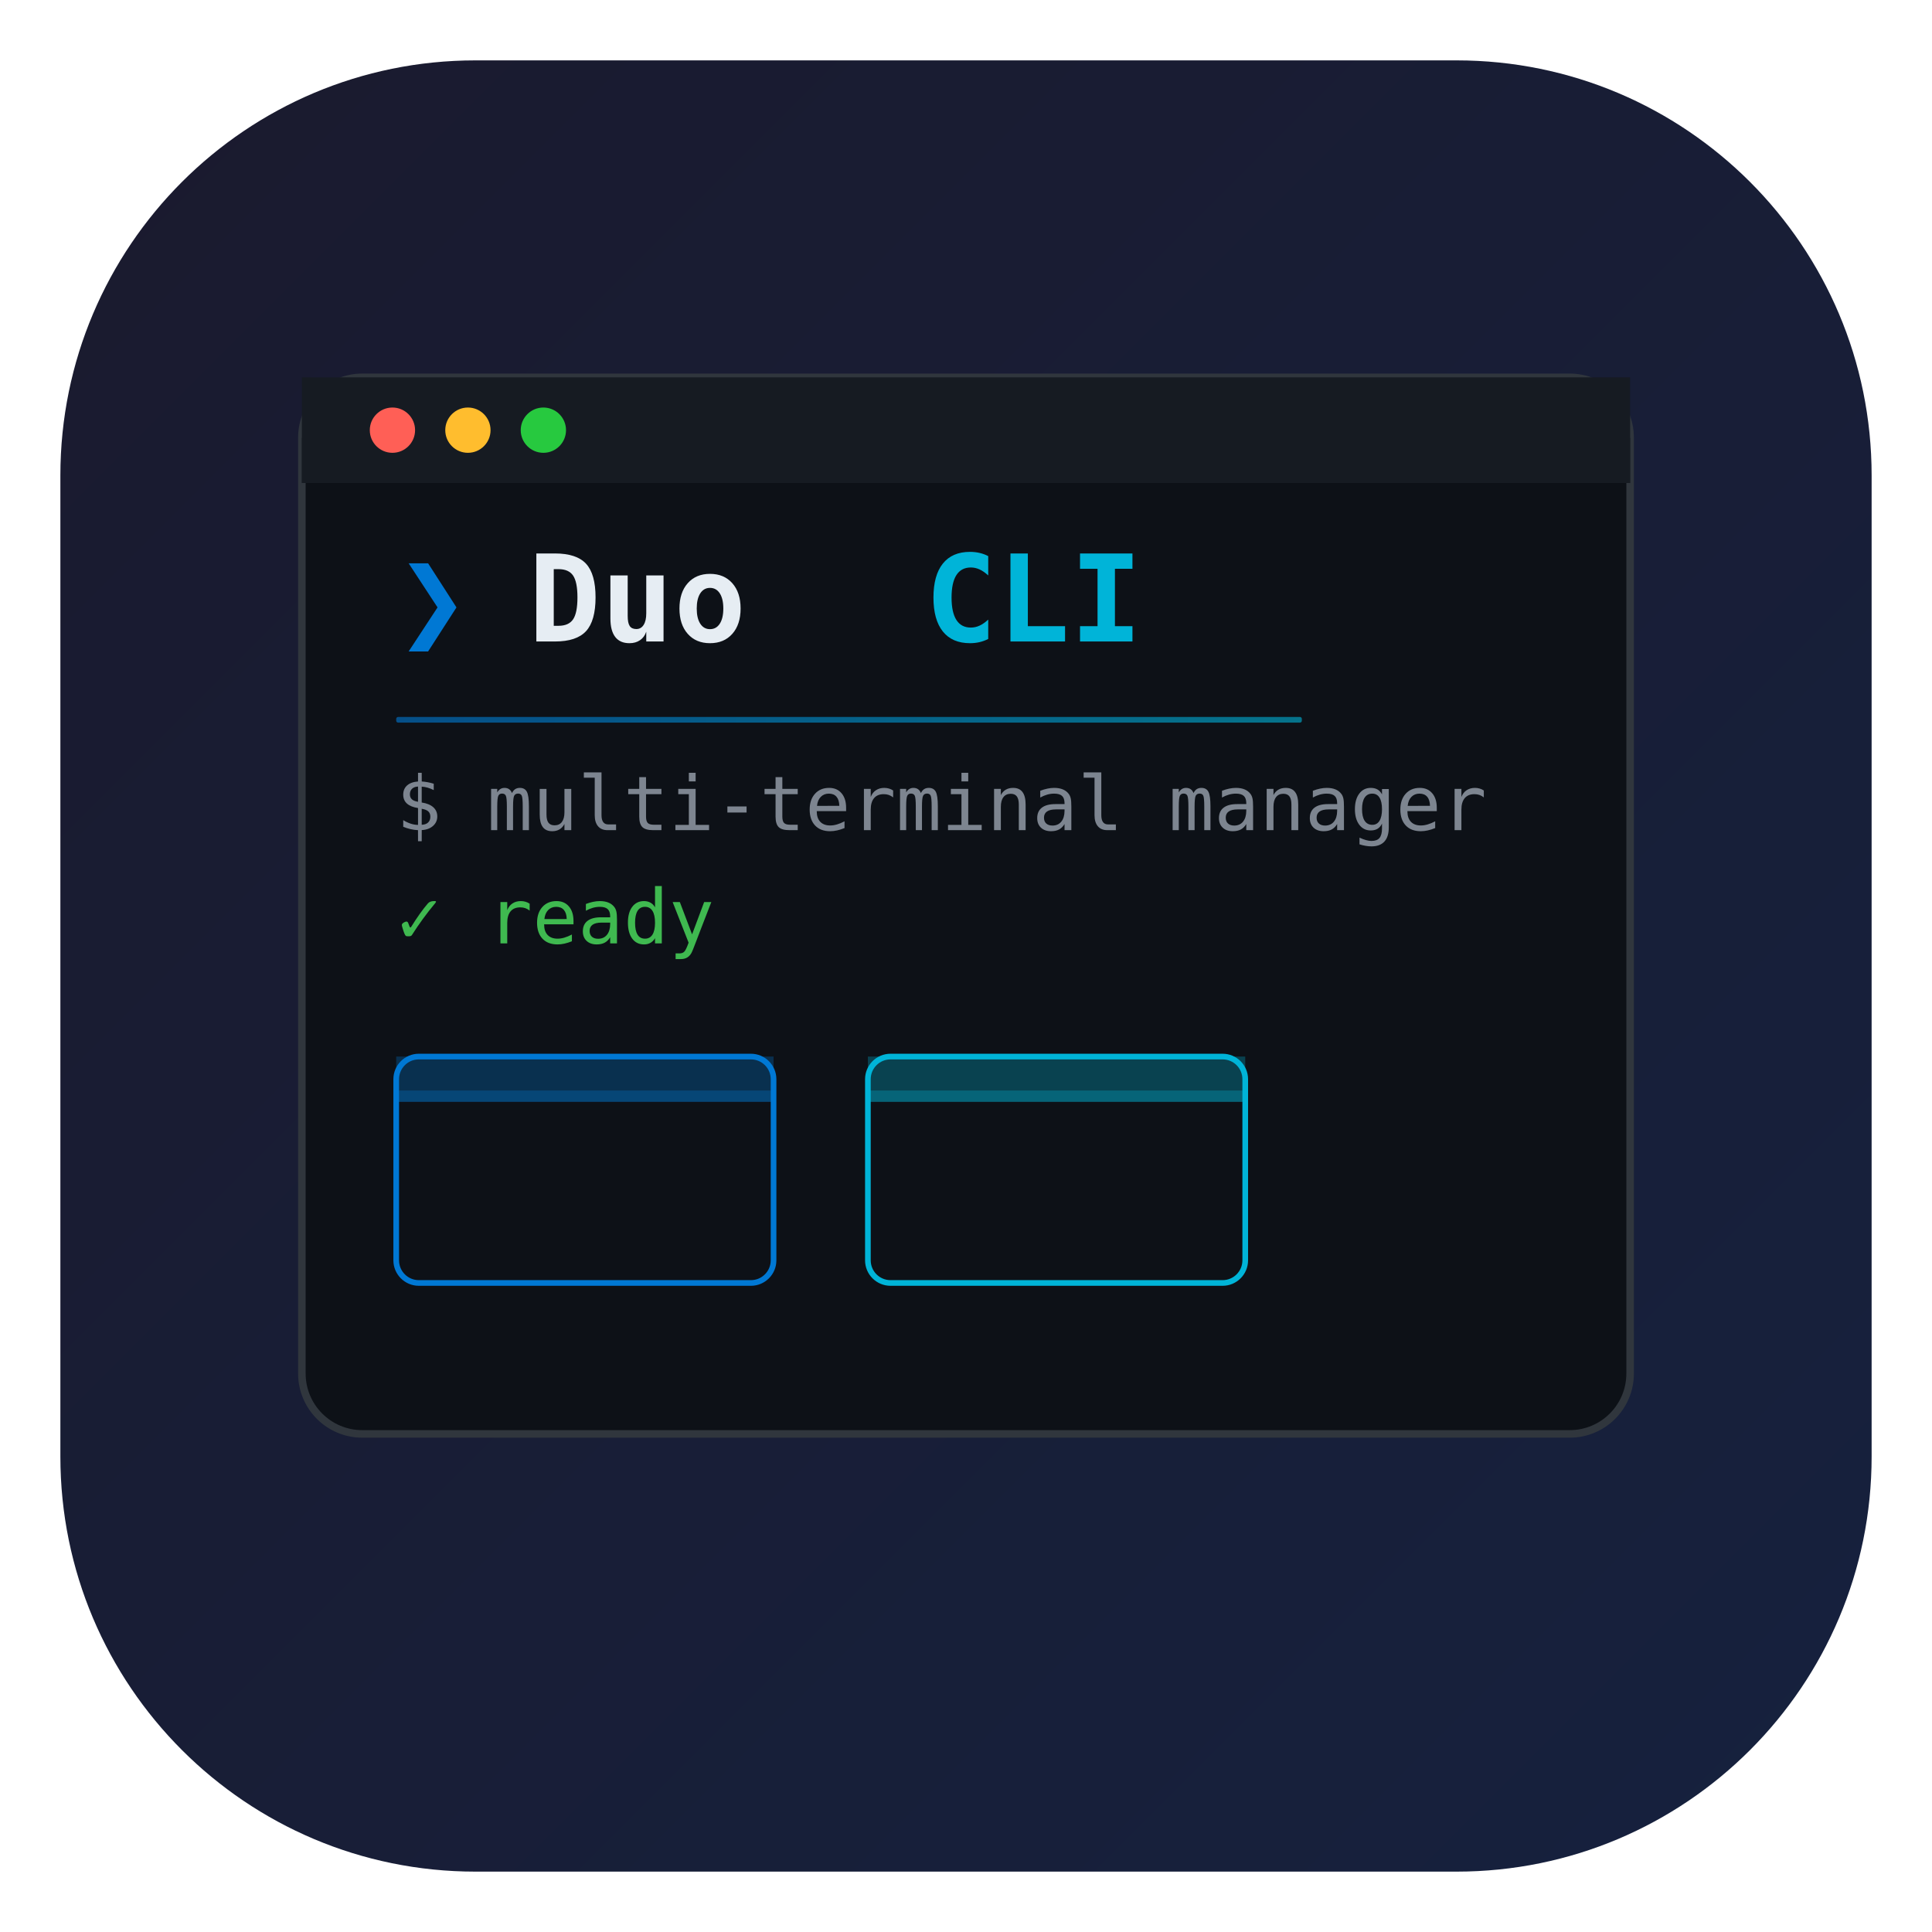
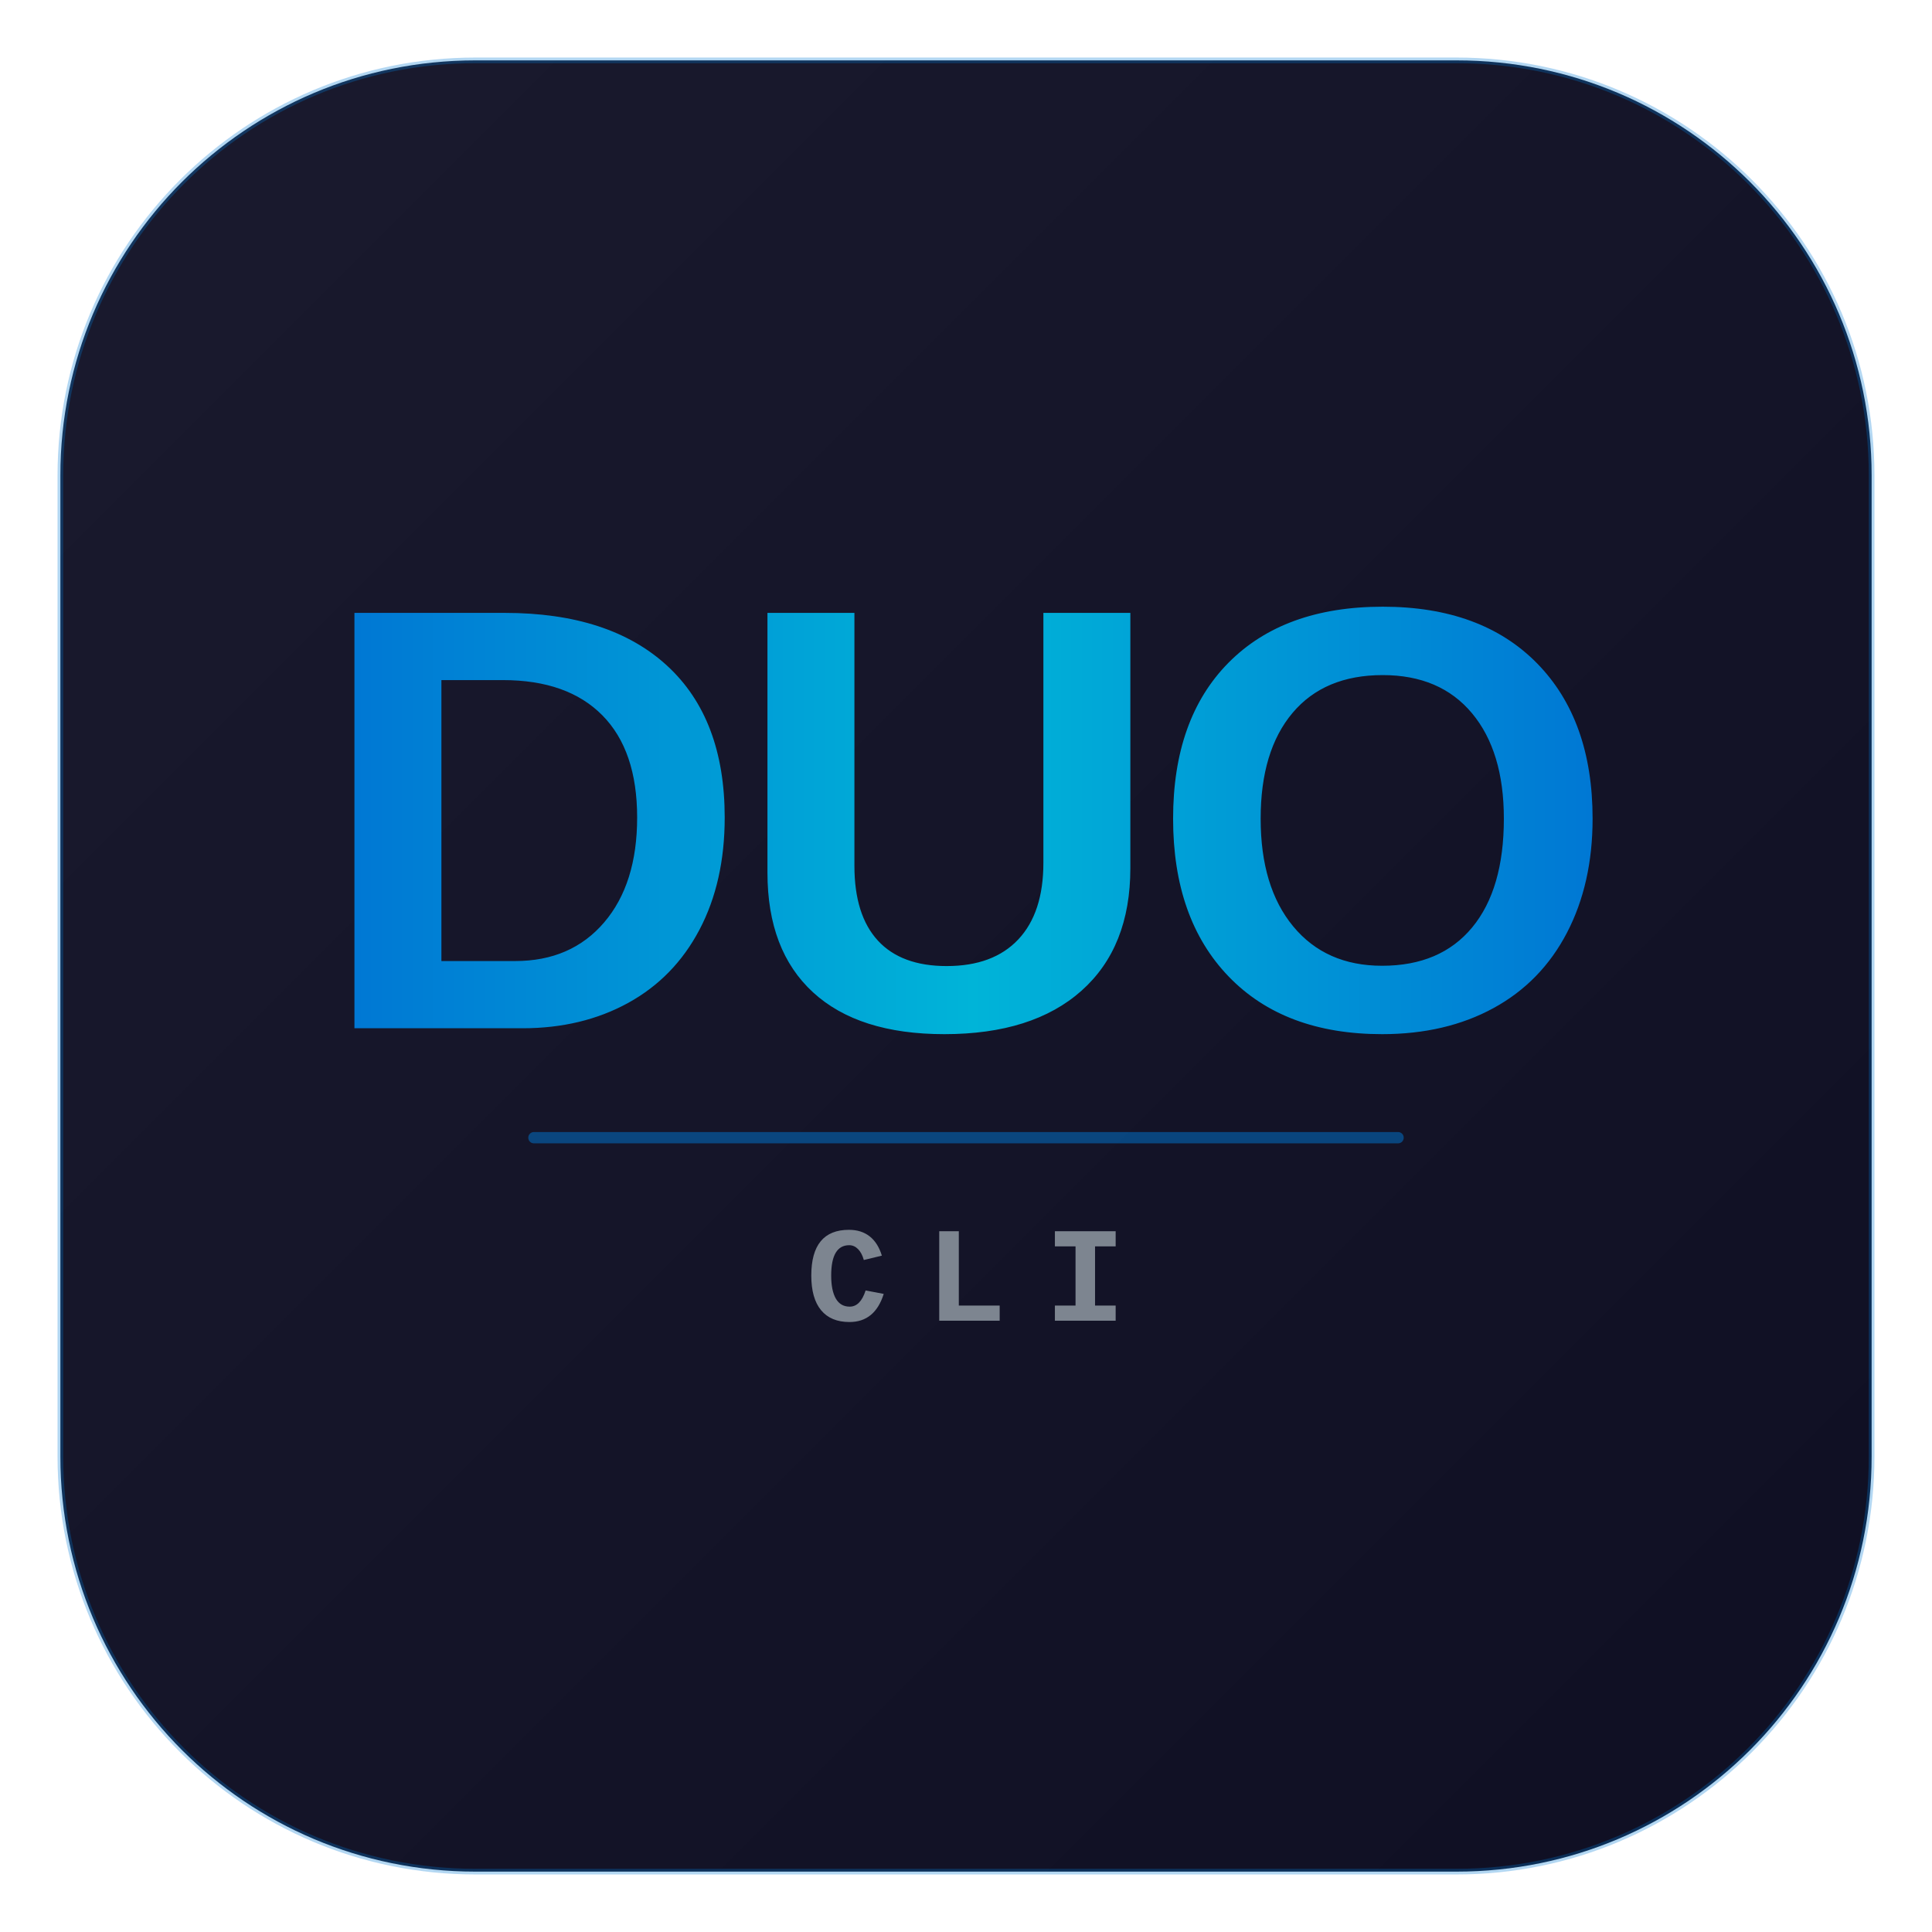
<svg xmlns="http://www.w3.org/2000/svg" width="1024" height="1024" viewBox="0 0 1024 1024">
  <defs>
    <linearGradient id="bg" x1="0%" y1="0%" x2="100%" y2="100%">
      <stop offset="0%" style="stop-color:#1a1a2e" />
-       <stop offset="100%" style="stop-color:#16213e" />
+       <stop offset="100%" style="stop-color:#0f0f23" />
    </linearGradient>
-     <linearGradient id="accent" x1="0%" y1="0%" x2="100%" y2="0%">
+     <linearGradient id="text-grad" x1="0%" y1="0%" x2="100%" y2="0%">
      <stop offset="0%" style="stop-color:#0078d4" />
-       <stop offset="100%" style="stop-color:#00b4d8" />
+       <stop offset="50%" style="stop-color:#00b4d8" />
+       <stop offset="100%" style="stop-color:#0078d4" />
    </linearGradient>
  </defs>
  <rect x="32" y="32" width="960" height="960" rx="220" ry="220" fill="url(#bg)" />
-   <rect x="160" y="200" width="704" height="560" rx="32" ry="32" fill="#0d1117" stroke="#30363d" stroke-width="4" />
-   <rect x="160" y="200" width="704" height="56" rx="32" ry="0" fill="#161b22" />
-   <rect x="160" y="232" width="704" height="24" fill="#161b22" />
-   <circle cx="208" cy="228" r="12" fill="#ff5f56" />
-   <circle cx="248" cy="228" r="12" fill="#ffbd2e" />
-   <circle cx="288" cy="228" r="12" fill="#27c93f" />
-   <text x="210" y="340" font-family="Menlo, Monaco, monospace" font-size="64" font-weight="bold" fill="#0078d4">❯</text>
-   <text x="280" y="340" font-family="Menlo, Monaco, monospace" font-size="64" font-weight="bold" fill="#e6edf3">Duo</text>
-   <text x="490" y="340" font-family="Menlo, Monaco, monospace" font-size="64" font-weight="bold" fill="#00b4d8">CLI</text>
-   <rect x="210" y="380" width="480" height="3" rx="1" fill="url(#accent)" opacity="0.6" />
-   <text x="210" y="440" font-family="Menlo, Monaco, monospace" font-size="40" fill="#7d8590">$ multi-terminal manager</text>
-   <text x="210" y="500" font-family="Menlo, Monaco, monospace" font-size="40" fill="#3fb950">✓ ready</text>
-   <rect x="210" y="560" width="200" height="120" rx="12" fill="#0d1117" stroke="#0078d4" stroke-width="3" />
-   <rect x="210" y="560" width="200" height="24" rx="12" ry="0" fill="#0078d4" opacity="0.3" />
-   <rect x="210" y="578" width="200" height="6" fill="#0078d4" opacity="0.3" />
-   <rect x="460" y="560" width="200" height="120" rx="12" fill="#0d1117" stroke="#00b4d8" stroke-width="3" />
-   <rect x="460" y="560" width="200" height="24" rx="12" ry="0" fill="#00b4d8" opacity="0.3" />
-   <rect x="460" y="578" width="200" height="6" fill="#00b4d8" opacity="0.3" />
+   <rect x="32" y="32" width="960" height="960" rx="220" ry="220" fill="none" stroke="#0078d4" stroke-width="3" opacity="0.3" />
+   <text x="512" y="545" font-family="-apple-system, 'Helvetica Neue', Arial, sans-serif" font-size="320" font-weight="800" fill="url(#text-grad)" text-anchor="middle" letter-spacing="-10">DUO</text>
+   <rect x="280" y="600" width="464" height="6" rx="3" fill="#0078d4" opacity="0.5" />
+   <text x="512" y="700" font-family="Menlo, Monaco, 'Courier New', monospace" font-size="72" font-weight="600" fill="#7d8590" text-anchor="middle" letter-spacing="20">CLI</text>
</svg>
